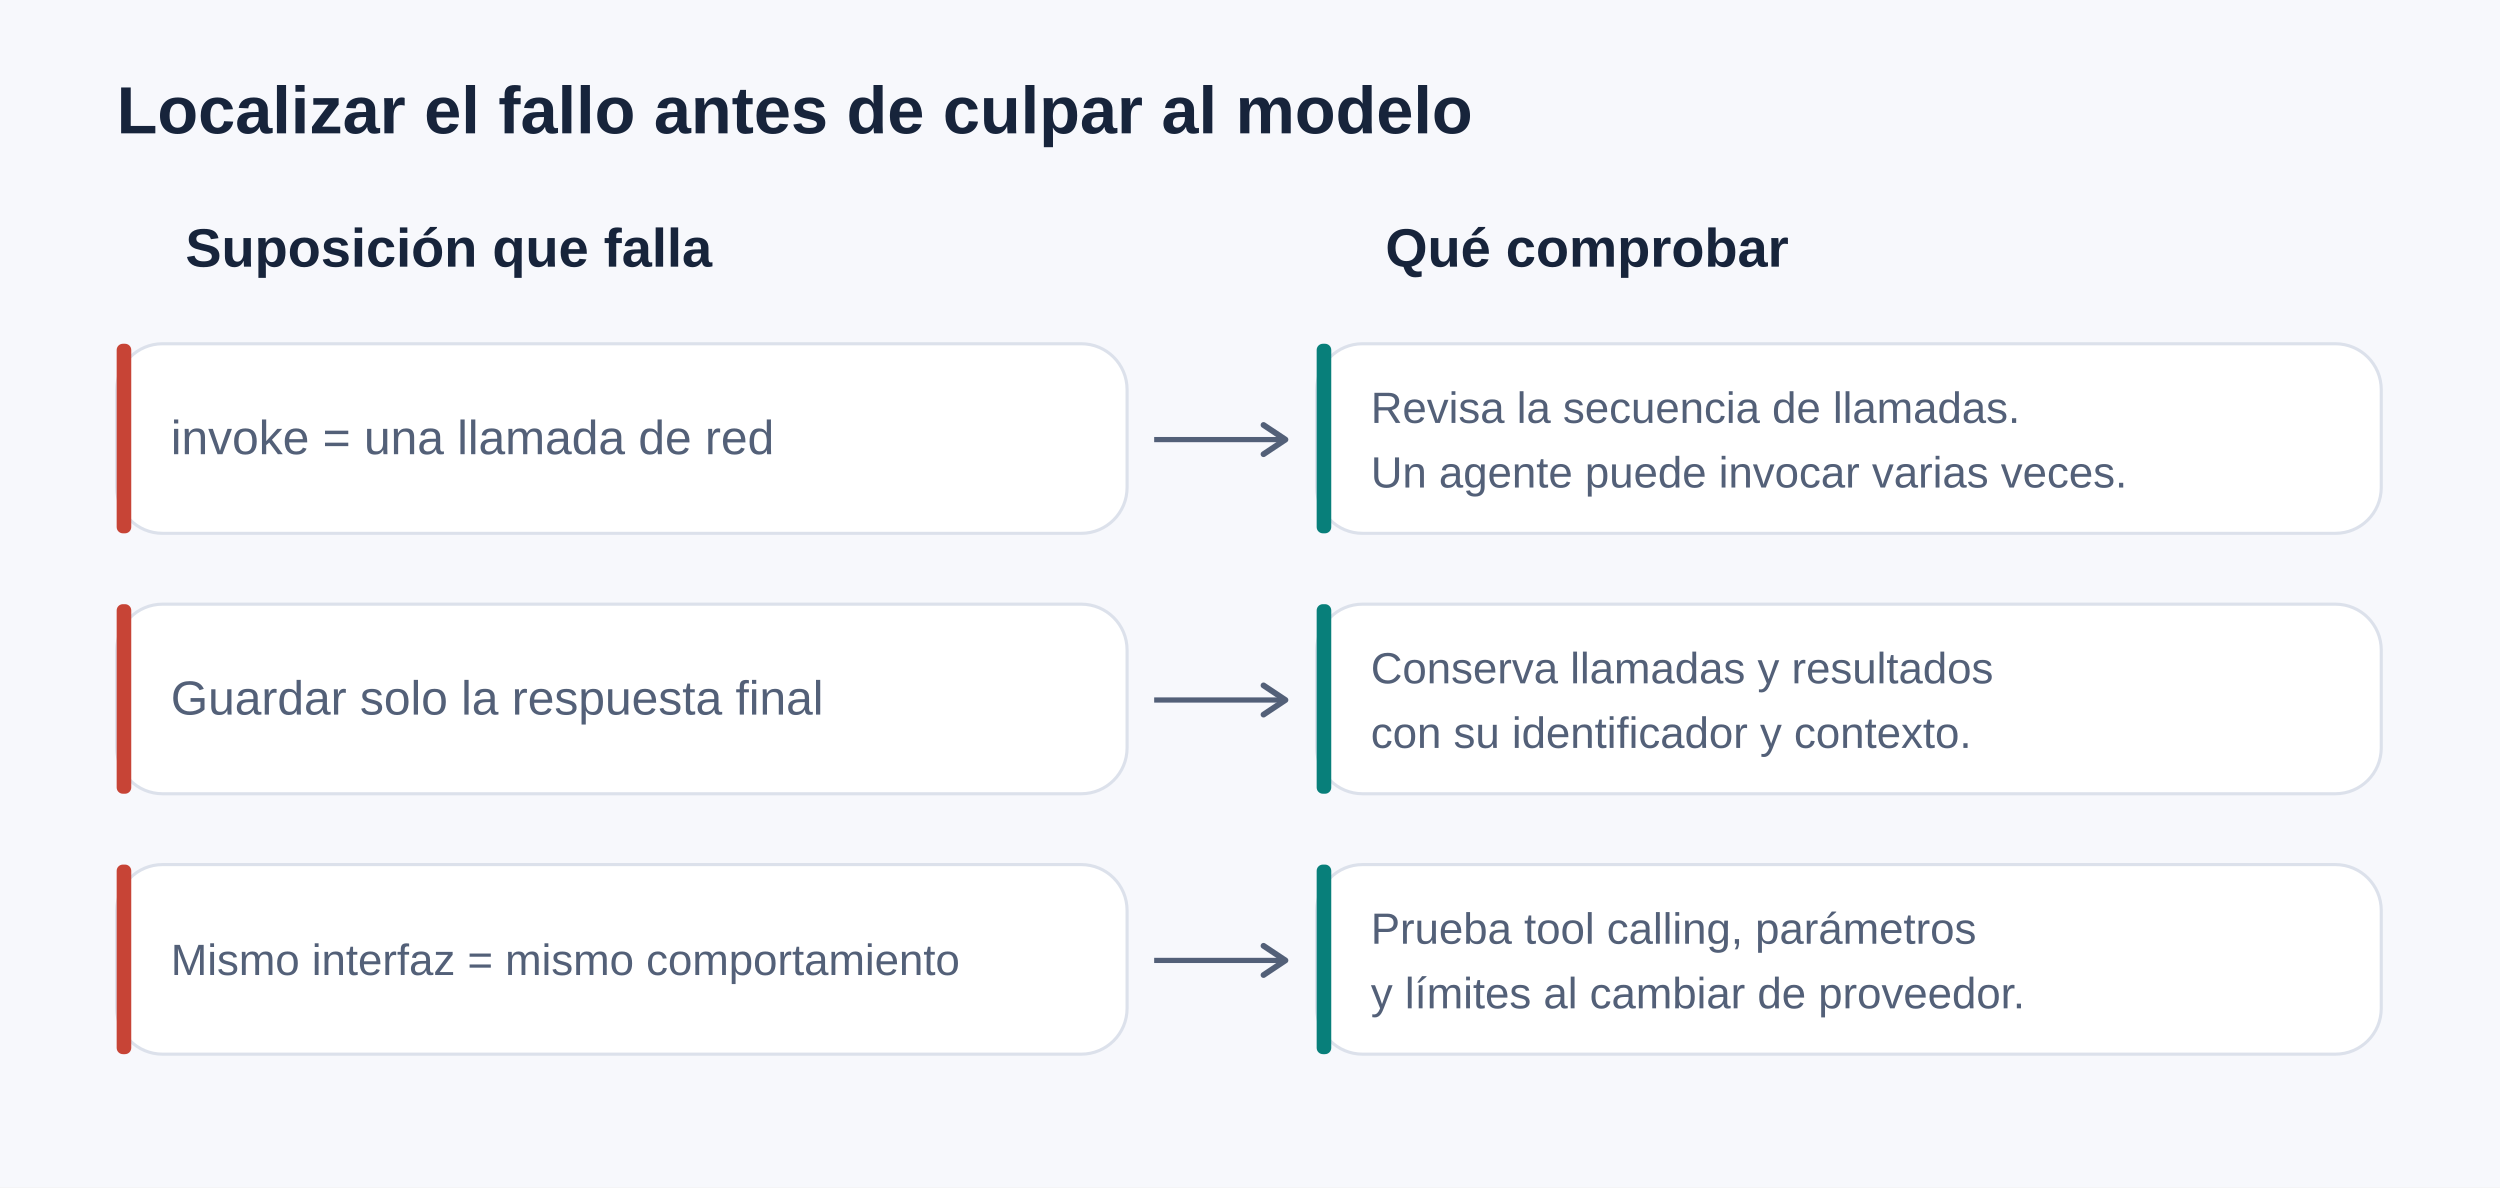
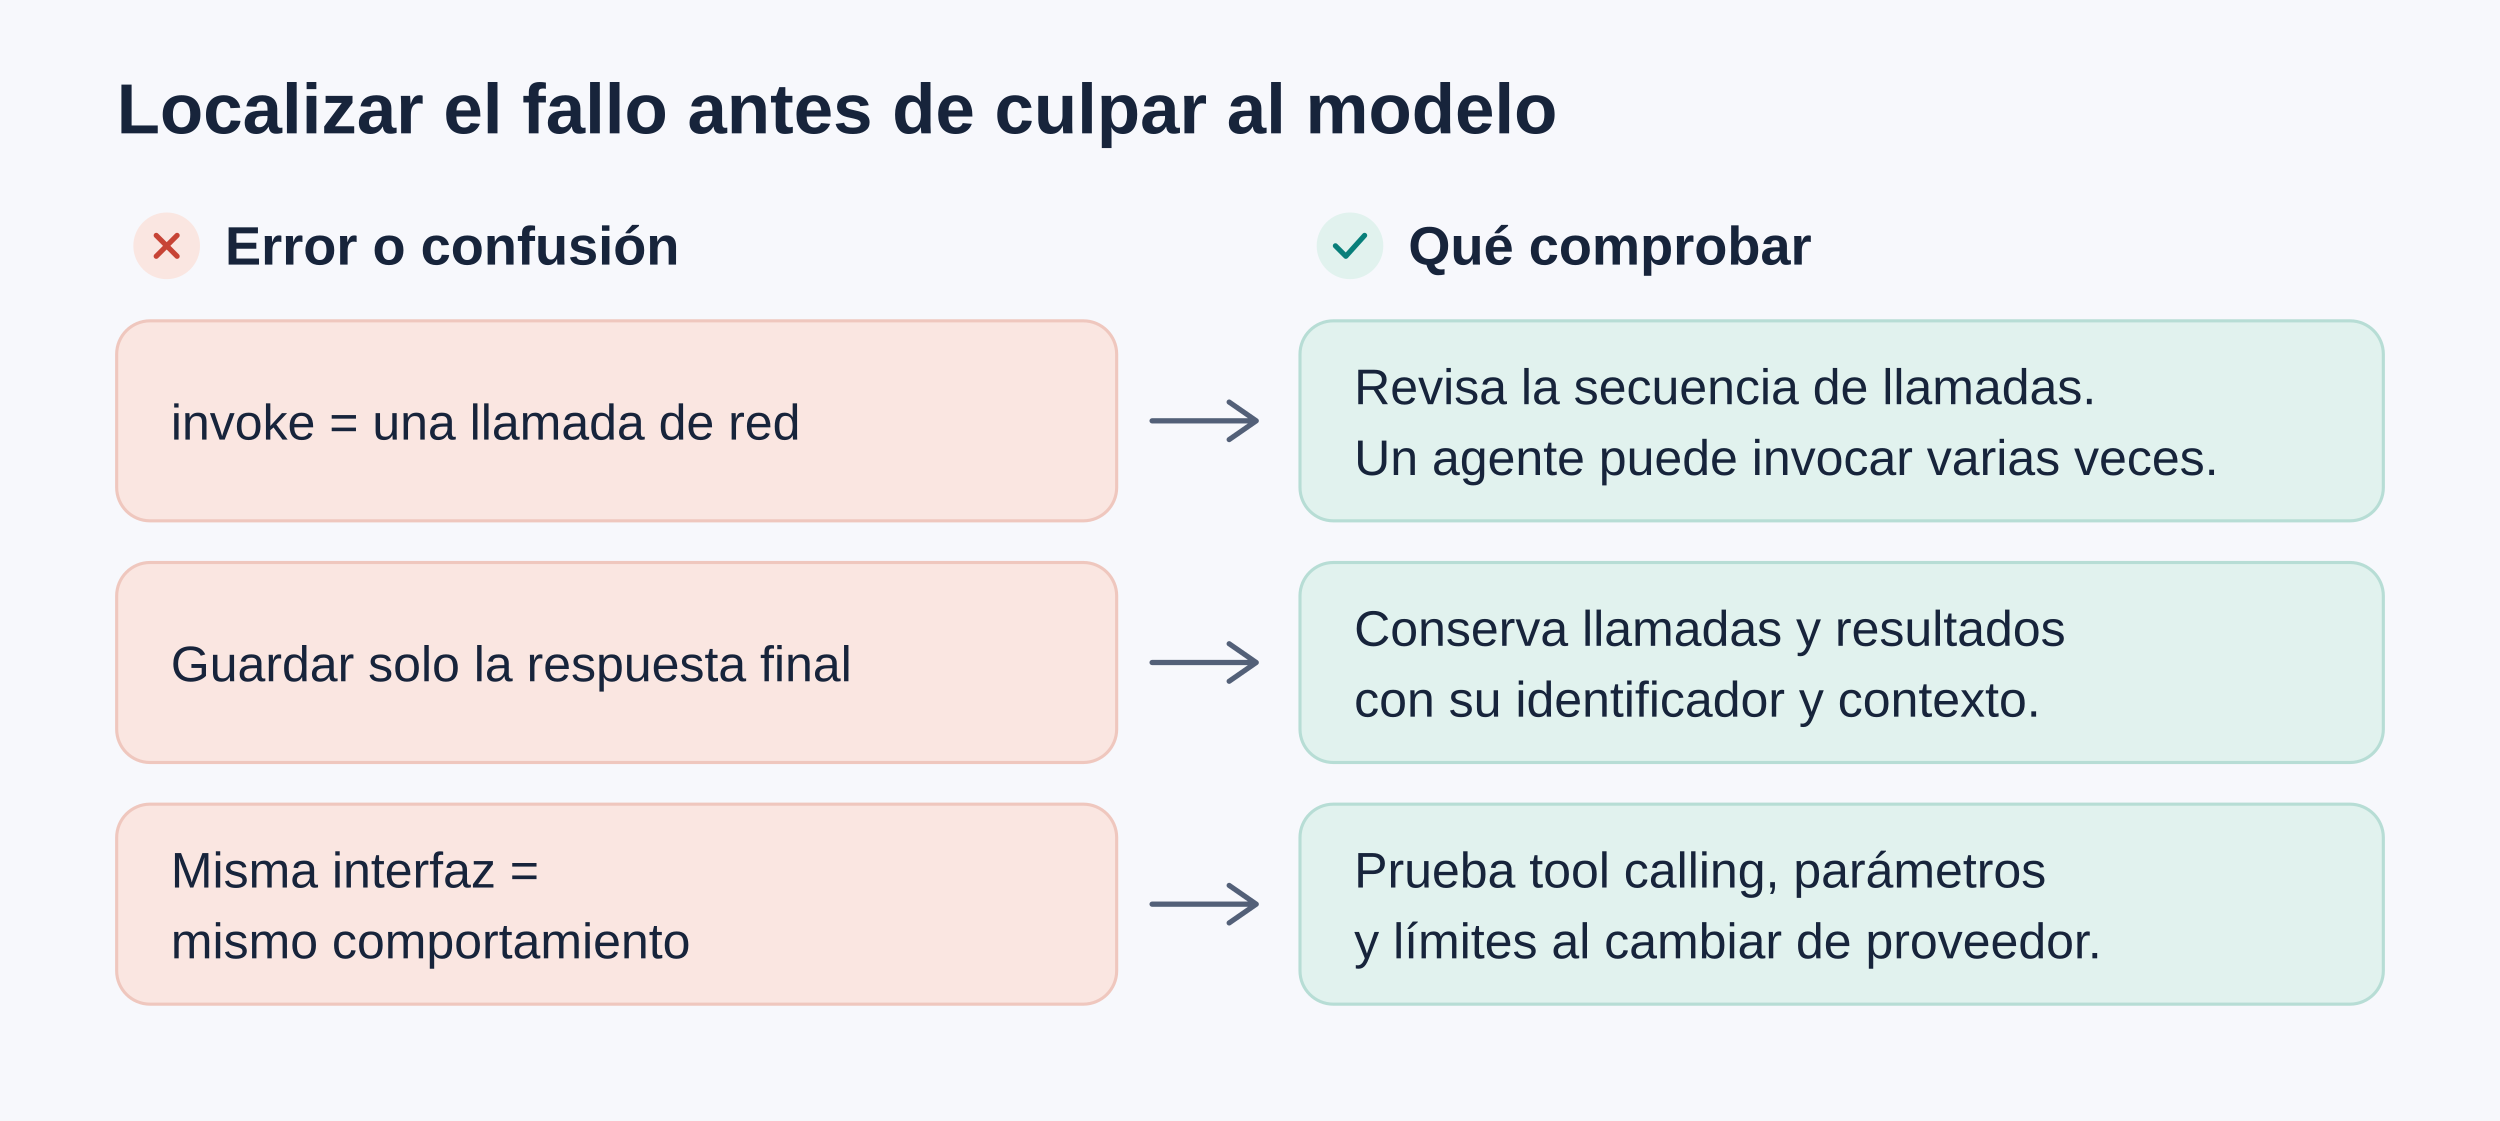
- <svg xmlns="http://www.w3.org/2000/svg" viewBox="0 0 1200 570" role="img" aria-labelledby="title description">
+ <svg xmlns="http://www.w3.org/2000/svg" viewBox="0 0 1200 538" role="img" aria-labelledby="title description">
  <defs>
-     <linearGradient id="coral" x2="1" y2="1">
-       <stop stop-color="#fff4ef" />
-       <stop offset="1" stop-color="#f1ccc5" />
-     </linearGradient>
-     <linearGradient id="indigo" x2="1" y2="1">
-       <stop stop-color="#f2f0ff" />
-       <stop offset="1" stop-color="#d8d4f5" />
-     </linearGradient>
-     <linearGradient id="teal" x2="1" y2="1">
-       <stop stop-color="#effaf7" />
-       <stop offset="1" stop-color="#c9e9e3" />
-     </linearGradient>
-     <marker id="arrow" viewBox="0 0 10 10" refX="8" refY="5" markerWidth="7" markerHeight="7" orient="auto">
-       <path d="m2 1 6 4-6 4" fill="none" stroke="#536078" stroke-width="1.6" stroke-linecap="round" stroke-linejoin="round" />
-     </marker>
-     <style>text{font-family:'Segoe UI',Arial,sans-serif;fill:#17243b}.title{font-size:32px;font-weight:700}.label{font-size:26px;font-weight:700}.body{font-size:23px;fill:#536078}.small{font-size:21px;fill:#536078}.mono{font-family:Consolas,monospace;font-size:22px}.line{fill:none;stroke:#536078;stroke-width:2.5;marker-end:url(#arrow)}.icon{fill:none;stroke-width:3;stroke-linecap:round;stroke-linejoin:round}.card{fill:#fff;stroke:#dce1eb;stroke-width:1.5}</style>
+     <style>
+       text{font-family:'Segoe UI',Arial,sans-serif;fill:#17243b;font-size:24px}
+       .title{font-size:34px;font-weight:700}
+       .label{font-size:26px;font-weight:700}
+       .mistake rect{fill:#fae6e1;stroke:#efc7be;stroke-width:1.5}
+       .correction rect{fill:#e1f2ee;stroke:#b7ddd5;stroke-width:1.5}
+       .arrow{fill:none;stroke:#536078;stroke-width:2.5;stroke-linecap:round;stroke-linejoin:round}
+       .icon{fill:none;stroke-width:2.5;stroke-linecap:round;stroke-linejoin:round}
+     </style>
  </defs>
-   <rect width="1200" height="570" fill="#f7f8fc" />
+   <rect width="1200" height="538" fill="#f7f8fc" />
  <text x="56" y="64" class="title">Localizar el fallo antes de culpar al modelo</text>
-   <text x="89" y="128" class="label" text-anchor="start">Suposición que falla</text>
-   <text x="665" y="128" class="label" text-anchor="start">Qué comprobar</text>
-   <rect x="56" y="165" width="485" height="91" rx="22" class="card" />
-   <rect x="632" y="165" width="511" height="91" rx="22" class="card" />
-   <path d="M554 211H617" class="line" />
-   <rect x="56" y="290" width="485" height="91" rx="22" class="card" />
-   <rect x="632" y="290" width="511" height="91" rx="22" class="card" />
-   <path d="M554 336H617" class="line" />
-   <rect x="56" y="415" width="485" height="91" rx="22" class="card" />
-   <rect x="632" y="415" width="511" height="91" rx="22" class="card" />
-   <path d="M554 461H617" class="line" />
-   <text x="82" y="218" class="body" text-anchor="start">invoke = una llamada de red</text>
-   <text x="658" y="203" class="small" text-anchor="start">Revisa la secuencia de llamadas.</text>
-   <text x="658" y="234" class="small" text-anchor="start">Un agente puede invocar varias veces.</text>
-   <text x="82" y="343" class="body" text-anchor="start">Guardar solo la respuesta final</text>
-   <text x="658" y="328" class="small" text-anchor="start">Conserva llamadas y resultados</text>
-   <text x="658" y="359" class="small" text-anchor="start">con su identificador y contexto.</text>
-   <text x="82" y="468" class="small" text-anchor="start">Mismo interfaz = mismo comportamiento</text>
-   <text x="658" y="453" class="small" text-anchor="start">Prueba tool calling, parámetros</text>
-   <text x="658" y="484" class="small" text-anchor="start">y límites al cambiar de proveedor.</text>
-   <rect x="56" y="165" width="7" height="91" rx="3" fill="#c74436" />
-   <rect x="632" y="165" width="7" height="91" rx="3" fill="#087f7a" />
-   <rect x="56" y="290" width="7" height="91" rx="3" fill="#c74436" />
-   <rect x="632" y="290" width="7" height="91" rx="3" fill="#087f7a" />
-   <rect x="56" y="415" width="7" height="91" rx="3" fill="#c74436" />
-   <rect x="632" y="415" width="7" height="91" rx="3" fill="#087f7a" />
+   <g class="column-headings">
+     <circle cx="80" cy="118" r="16" fill="#fae6e1" />
+     <path d="m75 113 10 10m0-10-10 10" class="icon" stroke="#c74436" />
+     <text x="108" y="127" class="label">Error o confusión</text>
+     <circle cx="648" cy="118" r="16" fill="#e1f2ee" />
+     <path d="m641 118 5 5 9-10" class="icon" stroke="#087f7a" />
+     <text x="676" y="127" class="label">Qué comprobar</text>
+   </g>
+   <g class="comparison-row" transform="translate(0 154)">
+     <g class="mistake">
+       <rect x="56" width="480" height="96" rx="16" />
+       <text x="82" y="57">invoke = una llamada de red</text>
+     </g>
+     <path d="M553 48h50m-13-9 13 9-13 9" class="arrow" />
+     <g class="correction">
+       <rect x="624" width="520" height="96" rx="16" />
+       <text x="650" y="40">Revisa la secuencia de llamadas.</text>
+       <text x="650" y="74">Un agente puede invocar varias veces.</text>
+     </g>
+   </g>
+   <g class="comparison-row" transform="translate(0 270)">
+     <g class="mistake">
+       <rect x="56" width="480" height="96" rx="16" />
+       <text x="82" y="57">Guardar solo la respuesta final</text>
+     </g>
+     <path d="M553 48h50m-13-9 13 9-13 9" class="arrow" />
+     <g class="correction">
+       <rect x="624" width="520" height="96" rx="16" />
+       <text x="650" y="40">Conserva llamadas y resultados</text>
+       <text x="650" y="74">con su identificador y contexto.</text>
+     </g>
+   </g>
+   <g class="comparison-row" transform="translate(0 386)">
+     <g class="mistake">
+       <rect x="56" width="480" height="96" rx="16" />
+       <text x="82" y="40">Misma interfaz =</text>
+       <text x="82" y="74">mismo comportamiento</text>
+     </g>
+     <path d="M553 48h50m-13-9 13 9-13 9" class="arrow" />
+     <g class="correction">
+       <rect x="624" width="520" height="96" rx="16" />
+       <text x="650" y="40">Prueba tool calling, parámetros</text>
+       <text x="650" y="74">y límites al cambiar de proveedor.</text>
+     </g>
+   </g>
</svg>
